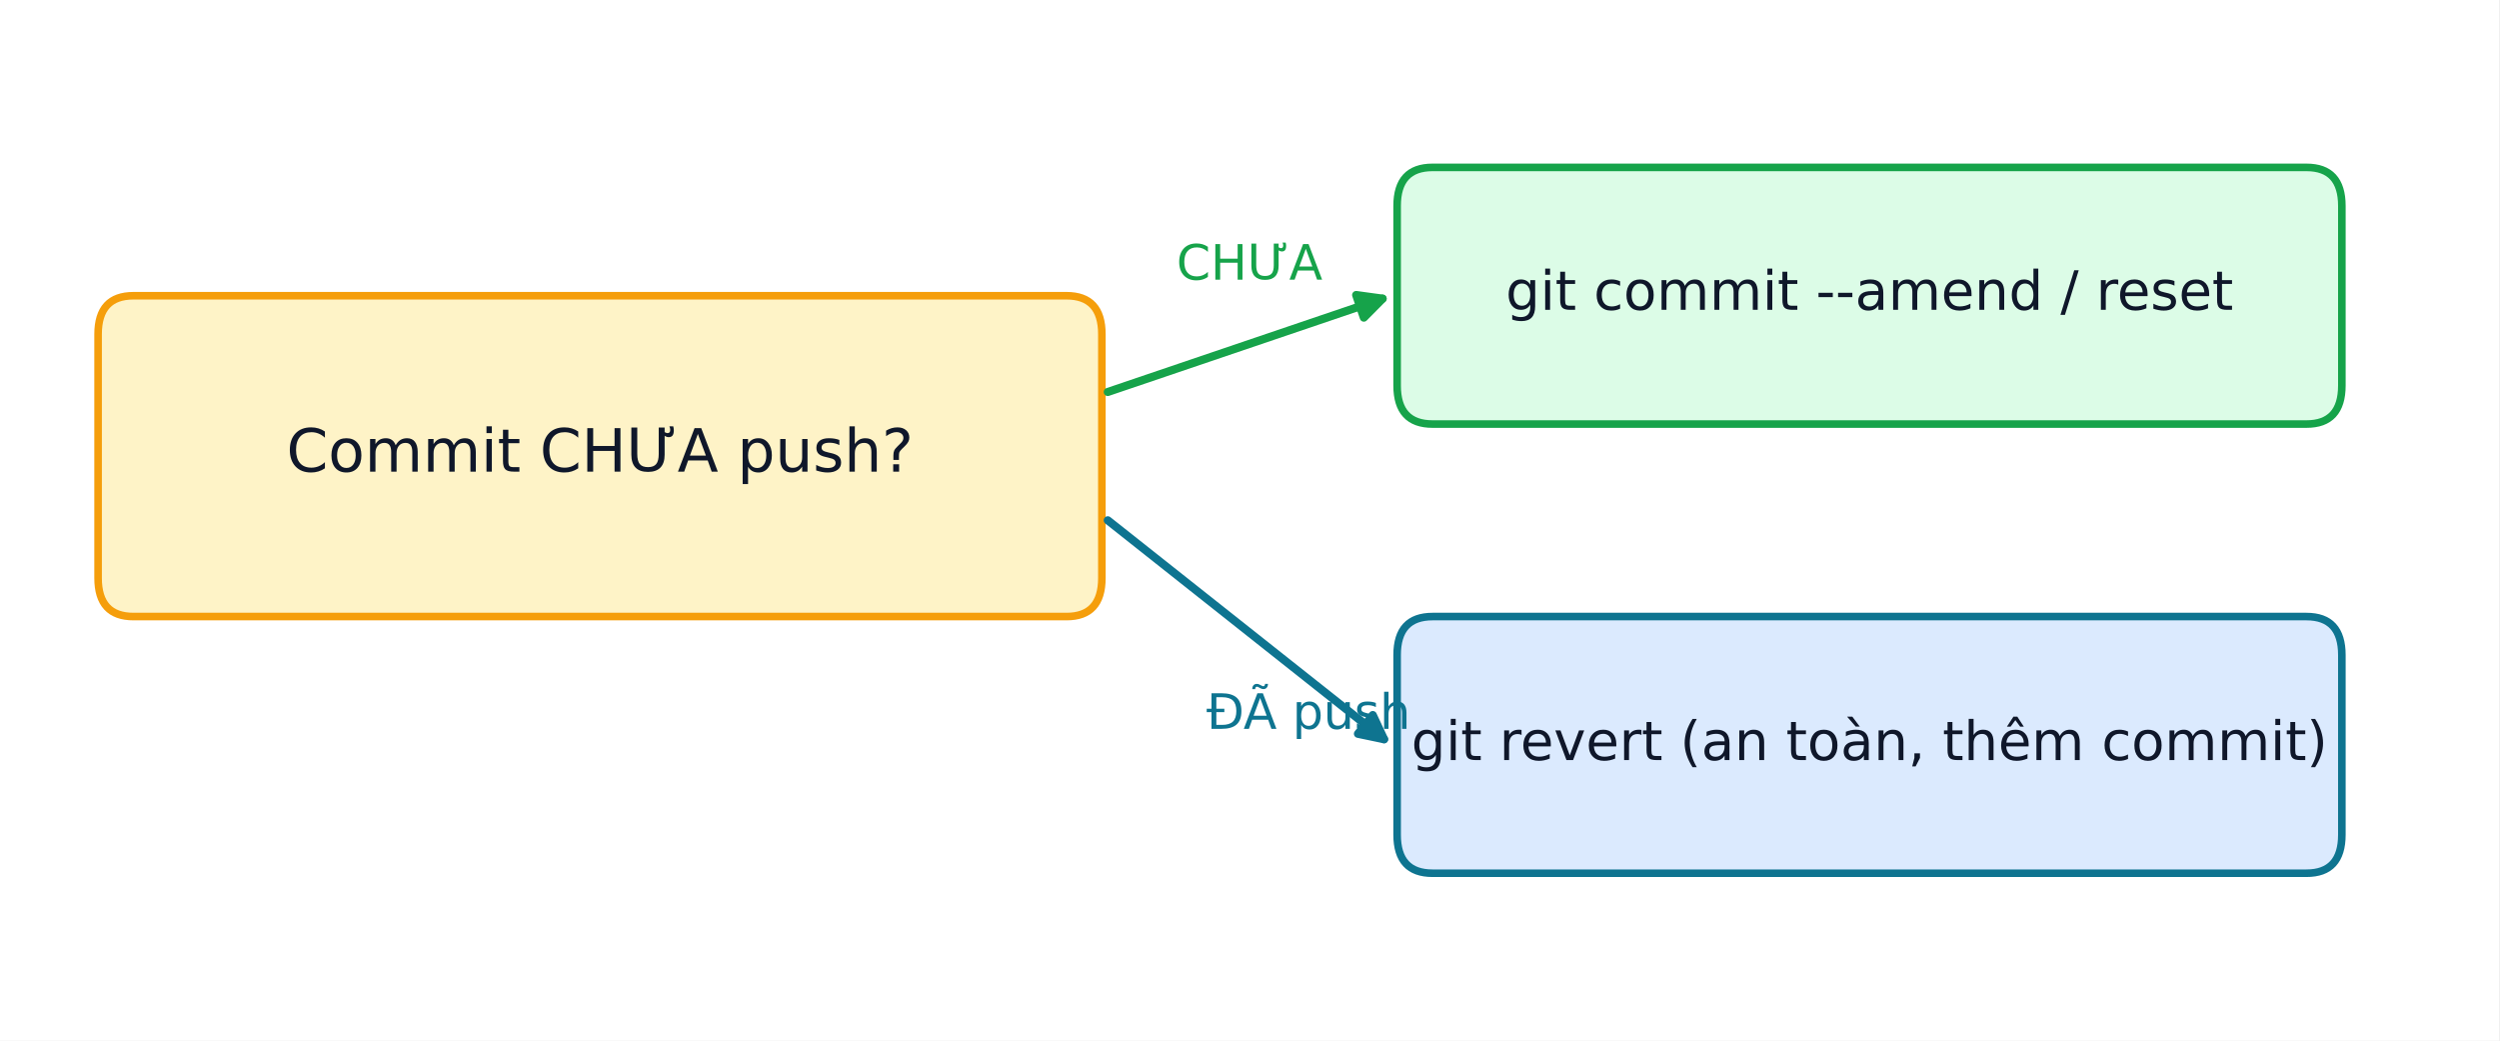
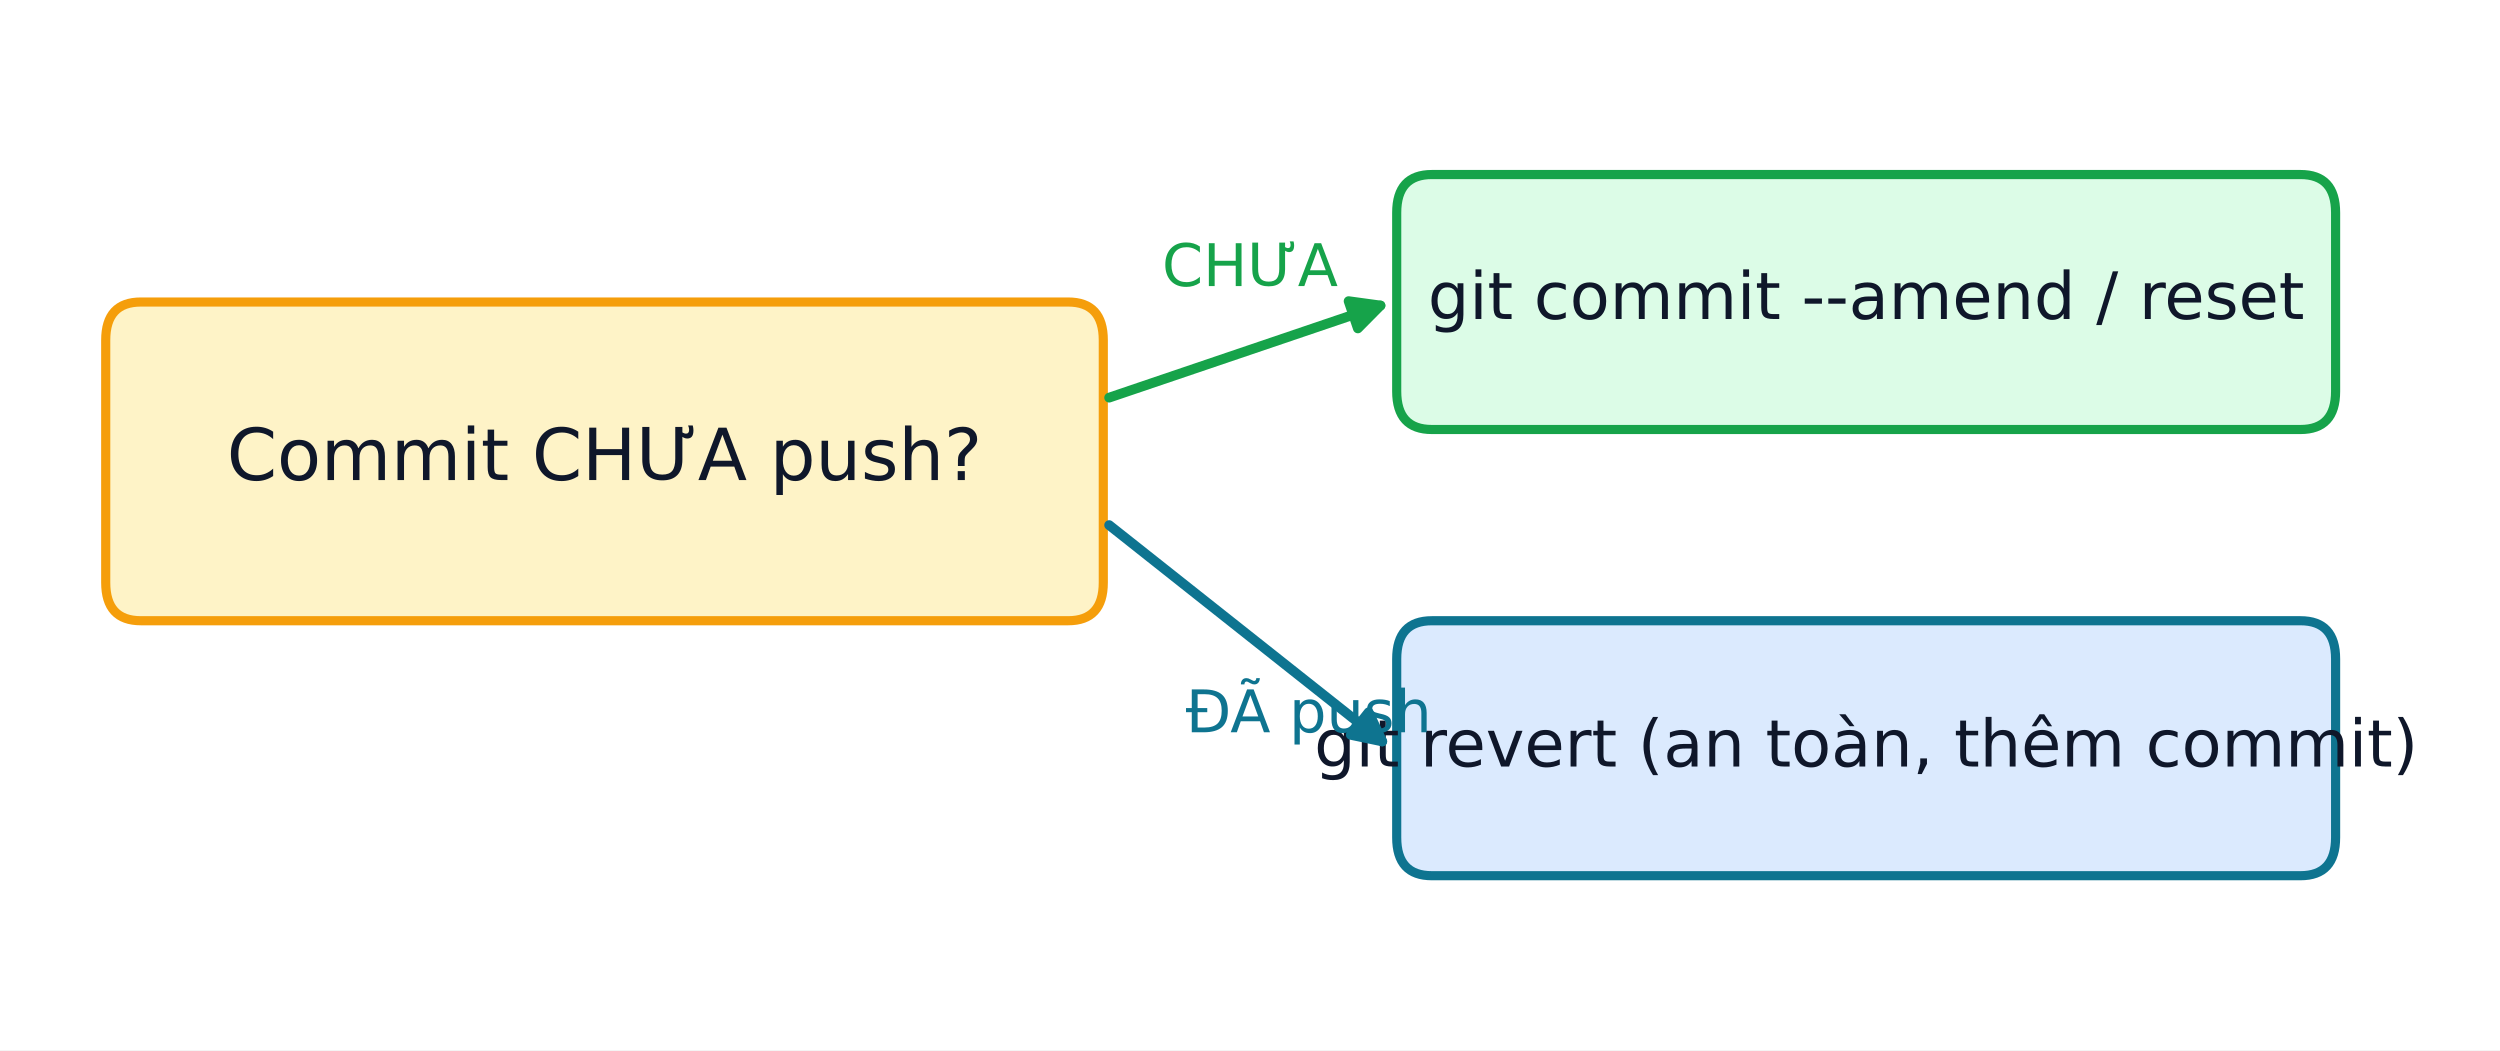
- <svg xmlns="http://www.w3.org/2000/svg" xmlns:xlink="http://www.w3.org/1999/xlink" width="460.8pt" height="191.808pt" viewBox="0 0 460.8 191.808" version="1.1">
+ <svg xmlns="http://www.w3.org/2000/svg" xmlns:xlink="http://www.w3.org/1999/xlink" width="382.68pt" height="160.762pt" viewBox="0 0 382.68 160.762" version="1.1">
  <defs>
    <style type="text/css">*{stroke-linejoin: round; stroke-linecap: butt}</style>
  </defs>
  <g id="figure_1">
    <g id="patch_1">
-       <path d="M 0 191.808  L 460.8 191.808  L 460.8 0  L 0 0  z " style="fill: #ffffff" />
+       <path d="M 0 160.762  L 382.68 160.762  L 382.68 0  L 0 0  z " style="fill: #ffffff" />
    </g>
    <g id="axes_1">
      <g id="patch_2">
-         <path d="M 24.62 113.645  L 196.648 113.645  Q 203.18 113.645 203.18 106.548  L 203.18 61.605  Q 203.18 54.509 196.648 54.509  L 24.62 54.509  Q 18.088 54.509 18.088 61.605  L 18.088 106.548  Q 18.088 113.645 24.62 113.645  z " clip-path="url(#pf7af5efee6)" style="fill: #fef3c7; stroke: #f59e0b; stroke-width: 1.4; stroke-linejoin: miter" />
+         <path d="M 21.572 95.017  L 163.494 95.017  Q 168.884 95.017 168.884 89.162  L 168.884 52.084  Q 168.884 46.23 163.494 46.23  L 21.572 46.23  Q 16.182 46.23 16.182 52.084  L 16.182 89.162  Q 16.182 95.017 21.572 95.017  z " clip-path="url(#p0e08068d11)" style="fill: #fef3c7; stroke: #f59e0b; stroke-width: 1.4; stroke-linejoin: miter" />
      </g>
      <g id="patch_3">
-         <path d="M 264.152 78.163  L 425.292 78.163  Q 431.824 78.163 431.824 71.067  L 431.824 37.951  Q 431.824 30.854 425.292 30.854  L 264.152 30.854  Q 257.62 30.854 257.62 37.951  L 257.62 71.067  Q 257.62 78.163 264.152 78.163  z " clip-path="url(#pf7af5efee6)" style="fill: #dcfce7; stroke: #16a34a; stroke-width: 1.4; stroke-linejoin: miter" />
+         <path d="M 219.186 65.745  L 352.126 65.745  Q 357.515 65.745 357.515 59.89  L 357.515 32.569  Q 357.515 26.715 352.126 26.715  L 219.186 26.715  Q 213.796 26.715 213.796 32.569  L 213.796 59.89  Q 213.796 65.745 219.186 65.745  z " clip-path="url(#p0e08068d11)" style="fill: #dcfce7; stroke: #16a34a; stroke-width: 1.4; stroke-linejoin: miter" />
      </g>
      <g id="patch_4">
-         <path d="M 264.152 160.954  L 425.292 160.954  Q 431.824 160.954 431.824 153.857  L 431.824 120.741  Q 431.824 113.645 425.292 113.645  L 264.152 113.645  Q 257.62 113.645 257.62 120.741  L 257.62 153.857  Q 257.62 160.954 264.152 160.954  z " clip-path="url(#pf7af5efee6)" style="fill: #dbeafe; stroke: #0e7490; stroke-width: 1.4; stroke-linejoin: miter" />
+         <path d="M 219.186 134.047  L 352.126 134.047  Q 357.515 134.047 357.515 128.192  L 357.515 100.871  Q 357.515 95.017 352.126 95.017  L 219.186 95.017  Q 213.796 95.017 213.796 100.871  L 213.796 128.192  Q 213.796 134.047 219.186 134.047  z " clip-path="url(#p0e08068d11)" style="fill: #dbeafe; stroke: #0e7490; stroke-width: 1.4; stroke-linejoin: miter" />
      </g>
      <g id="text_1">
-         <g style="fill: #0f172a" transform="translate(52.82829 86.93465) scale(0.11 -0.11)">
+         <g style="fill: #0f172a" transform="translate(34.72731 73.48121) scale(0.11 -0.11)">
          <defs>
            <path id="DejaVuSans-26" d="M 4122 4306  L 4122 3641  Q 3803 3938 3442 4084  Q 3081 4231 2675 4231  Q 1875 4231 1450 3742  Q 1025 3253 1025 2328  Q 1025 1406 1450 917  Q 1875 428 2675 428  Q 3081 428 3442 575  Q 3803 722 4122 1019  L 4122 359  Q 3791 134 3420 21  Q 3050 -91 2638 -91  Q 1578 -91 968 557  Q 359 1206 359 2328  Q 359 3453 968 4101  Q 1578 4750 2638 4750  Q 3056 4750 3426 4639  Q 3797 4528 4122 4306  z " transform="scale(0.015625)" />
            <path id="DejaVuSans-52" d="M 1959 3097  Q 1497 3097 1228 2736  Q 959 2375 959 1747  Q 959 1119 1226 758  Q 1494 397 1959 397  Q 2419 397 2687 759  Q 2956 1122 2956 1747  Q 2956 2369 2687 2733  Q 2419 3097 1959 3097  z M 1959 3584  Q 2709 3584 3137 3096  Q 3566 2609 3566 1747  Q 3566 888 3137 398  Q 2709 -91 1959 -91  Q 1206 -91 779 398  Q 353 888 353 1747  Q 353 2609 779 3096  Q 1206 3584 1959 3584  z " transform="scale(0.015625)" />
            <path id="DejaVuSans-50" d="M 3328 2828  Q 3544 3216 3844 3400  Q 4144 3584 4550 3584  Q 5097 3584 5394 3201  Q 5691 2819 5691 2113  L 5691 0  L 5113 0  L 5113 2094  Q 5113 2597 4934 2840  Q 4756 3084 4391 3084  Q 3944 3084 3684 2787  Q 3425 2491 3425 1978  L 3425 0  L 2847 0  L 2847 2094  Q 2847 2600 2669 2842  Q 2491 3084 2119 3084  Q 1678 3084 1418 2786  Q 1159 2488 1159 1978  L 1159 0  L 581 0  L 581 3500  L 1159 3500  L 1159 2956  Q 1356 3278 1631 3431  Q 1906 3584 2284 3584  Q 2666 3584 2933 3390  Q 3200 3197 3328 2828  z " transform="scale(0.015625)" />
            <path id="DejaVuSans-4c" d="M 603 3500  L 1178 3500  L 1178 0  L 603 0  L 603 3500  z M 603 4863  L 1178 4863  L 1178 4134  L 603 4134  L 603 4863  z " transform="scale(0.015625)" />
            <path id="DejaVuSans-57" d="M 1172 4494  L 1172 3500  L 2356 3500  L 2356 3053  L 1172 3053  L 1172 1153  Q 1172 725 1289 603  Q 1406 481 1766 481  L 2356 481  L 2356 0  L 1766 0  Q 1100 0 847 248  Q 594 497 594 1153  L 594 3053  L 172 3053  L 172 3500  L 594 3500  L 594 4494  L 1172 4494  z " transform="scale(0.015625)" />
            <path id="DejaVuSans-3" transform="scale(0.015625)" />
            <path id="DejaVuSans-2b" d="M 628 4666  L 1259 4666  L 1259 2753  L 3553 2753  L 3553 4666  L 4184 4666  L 4184 0  L 3553 0  L 3553 2222  L 1259 2222  L 1259 0  L 628 0  L 628 4666  z " transform="scale(0.015625)" />
            <path id="DejaVuSans-171" d="M 540 4729  L 1175 4729  L 1175 1894  Q 1175 1144 1446 814  Q 1718 485 2328 485  Q 2934 485 3206 814  Q 3478 1144 3478 1894  L 3478 4729  L 4112 4729  L 4112 1816  Q 4112 904 3660 438  Q 3209 -28 2328 -28  Q 1443 -28 991 438  Q 540 904 540 1816  L 540 4729  z M 3863 4035  L 3863 4407  Q 4054 4266 4191 4199  Q 4329 4132 4425 4132  Q 4569 4132 4641 4218  Q 4713 4304 4713 4472  Q 4713 4572 4689 4669  Q 4666 4766 4619 4863  L 5035 4863  Q 5066 4744 5081 4638  Q 5097 4532 5097 4438  Q 5097 4057 4961 3877  Q 4826 3697 4535 3697  Q 4385 3697 4221 3780  Q 4057 3863 3863 4035  z " transform="scale(0.015625)" />
            <path id="DejaVuSans-24" d="M 2188 4044  L 1331 1722  L 3047 1722  L 2188 4044  z M 1831 4666  L 2547 4666  L 4325 0  L 3669 0  L 3244 1197  L 1141 1197  L 716 0  L 50 0  L 1831 4666  z " transform="scale(0.015625)" />
            <path id="DejaVuSans-53" d="M 1159 525  L 1159 -1331  L 581 -1331  L 581 3500  L 1159 3500  L 1159 2969  Q 1341 3281 1617 3432  Q 1894 3584 2278 3584  Q 2916 3584 3314 3078  Q 3713 2572 3713 1747  Q 3713 922 3314 415  Q 2916 -91 2278 -91  Q 1894 -91 1617 61  Q 1341 213 1159 525  z M 3116 1747  Q 3116 2381 2855 2742  Q 2594 3103 2138 3103  Q 1681 3103 1420 2742  Q 1159 2381 1159 1747  Q 1159 1113 1420 752  Q 1681 391 2138 391  Q 2594 391 2855 752  Q 3116 1113 3116 1747  z " transform="scale(0.015625)" />
            <path id="DejaVuSans-58" d="M 544 1381  L 544 3500  L 1119 3500  L 1119 1403  Q 1119 906 1312 657  Q 1506 409 1894 409  Q 2359 409 2629 706  Q 2900 1003 2900 1516  L 2900 3500  L 3475 3500  L 3475 0  L 2900 0  L 2900 538  Q 2691 219 2414 64  Q 2138 -91 1772 -91  Q 1169 -91 856 284  Q 544 659 544 1381  z M 1991 3584  L 1991 3584  z " transform="scale(0.015625)" />
            <path id="DejaVuSans-56" d="M 2834 3397  L 2834 2853  Q 2591 2978 2328 3040  Q 2066 3103 1784 3103  Q 1356 3103 1142 2972  Q 928 2841 928 2578  Q 928 2378 1081 2264  Q 1234 2150 1697 2047  L 1894 2003  Q 2506 1872 2764 1633  Q 3022 1394 3022 966  Q 3022 478 2636 193  Q 2250 -91 1575 -91  Q 1294 -91 989 -36  Q 684 19 347 128  L 347 722  Q 666 556 975 473  Q 1284 391 1588 391  Q 1994 391 2212 530  Q 2431 669 2431 922  Q 2431 1156 2273 1281  Q 2116 1406 1581 1522  L 1381 1569  Q 847 1681 609 1914  Q 372 2147 372 2553  Q 372 3047 722 3315  Q 1072 3584 1716 3584  Q 2034 3584 2315 3537  Q 2597 3491 2834 3397  z " transform="scale(0.015625)" />
            <path id="DejaVuSans-4b" d="M 3513 2113  L 3513 0  L 2938 0  L 2938 2094  Q 2938 2591 2744 2837  Q 2550 3084 2163 3084  Q 1697 3084 1428 2787  Q 1159 2491 1159 1978  L 1159 0  L 581 0  L 581 4863  L 1159 4863  L 1159 2956  Q 1366 3272 1645 3428  Q 1925 3584 2291 3584  Q 2894 3584 3203 3211  Q 3513 2838 3513 2113  z " transform="scale(0.015625)" />
            <path id="DejaVuSans-22" d="M 1222 794  L 1856 794  L 1856 0  L 1222 0  L 1222 794  z M 1838 1253  L 1241 1253  L 1241 1734  Q 1241 2050 1328 2253  Q 1416 2456 1697 2725  L 1978 3003  Q 2156 3169 2236 3316  Q 2316 3463 2316 3616  Q 2316 3894 2111 4066  Q 1906 4238 1569 4238  Q 1322 4238 1042 4128  Q 763 4019 459 3809  L 459 4397  Q 753 4575 1054 4662  Q 1356 4750 1678 4750  Q 2253 4750 2601 4447  Q 2950 4144 2950 3647  Q 2950 3409 2837 3195  Q 2725 2981 2444 2713  L 2169 2444  Q 2022 2297 1961 2214  Q 1900 2131 1875 2053  Q 1856 1988 1847 1894  Q 1838 1800 1838 1638  L 1838 1253  z " transform="scale(0.015625)" />
          </defs>
          <use xlink:href="#DejaVuSans-26" />
          <use xlink:href="#DejaVuSans-52" transform="translate(69.82812 0)" />
          <use xlink:href="#DejaVuSans-50" transform="translate(131.0156 0)" />
          <use xlink:href="#DejaVuSans-50" transform="translate(228.4219 0)" />
          <use xlink:href="#DejaVuSans-4c" transform="translate(325.8281 0)" />
          <use xlink:href="#DejaVuSans-57" transform="translate(353.6094 0)" />
          <use xlink:href="#DejaVuSans-3" transform="translate(392.8125 0)" />
          <use xlink:href="#DejaVuSans-26" transform="translate(424.5938 0)" />
          <use xlink:href="#DejaVuSans-2b" transform="translate(494.4219 0)" />
          <use xlink:href="#DejaVuSans-171" transform="translate(569.625 0)" />
          <use xlink:href="#DejaVuSans-24" transform="translate(655.4219 0)" />
          <use xlink:href="#DejaVuSans-3" transform="translate(723.8281 0)" />
          <use xlink:href="#DejaVuSans-53" transform="translate(755.6094 0)" />
          <use xlink:href="#DejaVuSans-58" transform="translate(819.0938 0)" />
          <use xlink:href="#DejaVuSans-56" transform="translate(882.4688 0)" />
          <use xlink:href="#DejaVuSans-4b" transform="translate(934.5625 0)" />
          <use xlink:href="#DejaVuSans-22" transform="translate(997.9375 0)" />
        </g>
      </g>
      <g id="text_2">
-         <g style="fill: #0f172a" transform="translate(277.6345 57.10685) scale(0.1 -0.1)">
+         <g style="fill: #0f172a" transform="translate(218.5681 48.82781) scale(0.1 -0.1)">
          <defs>
            <path id="DejaVuSans-4a" d="M 2906 1791  Q 2906 2416 2648 2759  Q 2391 3103 1925 3103  Q 1463 3103 1205 2759  Q 947 2416 947 1791  Q 947 1169 1205 825  Q 1463 481 1925 481  Q 2391 481 2648 825  Q 2906 1169 2906 1791  z M 3481 434  Q 3481 -459 3084 -895  Q 2688 -1331 1869 -1331  Q 1566 -1331 1297 -1286  Q 1028 -1241 775 -1147  L 775 -588  Q 1028 -725 1275 -790  Q 1522 -856 1778 -856  Q 2344 -856 2625 -561  Q 2906 -266 2906 331  L 2906 616  Q 2728 306 2450 153  Q 2172 0 1784 0  Q 1141 0 747 490  Q 353 981 353 1791  Q 353 2603 747 3093  Q 1141 3584 1784 3584  Q 2172 3584 2450 3431  Q 2728 3278 2906 2969  L 2906 3500  L 3481 3500  L 3481 434  z " transform="scale(0.015625)" />
            <path id="DejaVuSans-46" d="M 3122 3366  L 3122 2828  Q 2878 2963 2633 3030  Q 2388 3097 2138 3097  Q 1578 3097 1268 2742  Q 959 2388 959 1747  Q 959 1106 1268 751  Q 1578 397 2138 397  Q 2388 397 2633 464  Q 2878 531 3122 666  L 3122 134  Q 2881 22 2623 -34  Q 2366 -91 2075 -91  Q 1284 -91 818 406  Q 353 903 353 1747  Q 353 2603 823 3093  Q 1294 3584 2113 3584  Q 2378 3584 2631 3529  Q 2884 3475 3122 3366  z " transform="scale(0.015625)" />
            <path id="DejaVuSans-10" d="M 313 2009  L 1997 2009  L 1997 1497  L 313 1497  L 313 2009  z " transform="scale(0.015625)" />
            <path id="DejaVuSans-44" d="M 2194 1759  Q 1497 1759 1228 1600  Q 959 1441 959 1056  Q 959 750 1161 570  Q 1363 391 1709 391  Q 2188 391 2477 730  Q 2766 1069 2766 1631  L 2766 1759  L 2194 1759  z M 3341 1997  L 3341 0  L 2766 0  L 2766 531  Q 2569 213 2275 61  Q 1981 -91 1556 -91  Q 1019 -91 701 211  Q 384 513 384 1019  Q 384 1609 779 1909  Q 1175 2209 1959 2209  L 2766 2209  L 2766 2266  Q 2766 2663 2505 2880  Q 2244 3097 1772 3097  Q 1472 3097 1187 3025  Q 903 2953 641 2809  L 641 3341  Q 956 3463 1253 3523  Q 1550 3584 1831 3584  Q 2591 3584 2966 3190  Q 3341 2797 3341 1997  z " transform="scale(0.015625)" />
            <path id="DejaVuSans-48" d="M 3597 1894  L 3597 1613  L 953 1613  Q 991 1019 1311 708  Q 1631 397 2203 397  Q 2534 397 2845 478  Q 3156 559 3463 722  L 3463 178  Q 3153 47 2828 -22  Q 2503 -91 2169 -91  Q 1331 -91 842 396  Q 353 884 353 1716  Q 353 2575 817 3079  Q 1281 3584 2069 3584  Q 2775 3584 3186 3129  Q 3597 2675 3597 1894  z M 3022 2063  Q 3016 2534 2758 2815  Q 2500 3097 2075 3097  Q 1594 3097 1305 2825  Q 1016 2553 972 2059  L 3022 2063  z " transform="scale(0.015625)" />
            <path id="DejaVuSans-51" d="M 3513 2113  L 3513 0  L 2938 0  L 2938 2094  Q 2938 2591 2744 2837  Q 2550 3084 2163 3084  Q 1697 3084 1428 2787  Q 1159 2491 1159 1978  L 1159 0  L 581 0  L 581 3500  L 1159 3500  L 1159 2956  Q 1366 3272 1645 3428  Q 1925 3584 2291 3584  Q 2894 3584 3203 3211  Q 3513 2838 3513 2113  z " transform="scale(0.015625)" />
            <path id="DejaVuSans-47" d="M 2906 2969  L 2906 4863  L 3481 4863  L 3481 0  L 2906 0  L 2906 525  Q 2725 213 2448 61  Q 2172 -91 1784 -91  Q 1150 -91 751 415  Q 353 922 353 1747  Q 353 2572 751 3078  Q 1150 3584 1784 3584  Q 2172 3584 2448 3432  Q 2725 3281 2906 2969  z M 947 1747  Q 947 1113 1208 752  Q 1469 391 1925 391  Q 2381 391 2643 752  Q 2906 1113 2906 1747  Q 2906 2381 2643 2742  Q 2381 3103 1925 3103  Q 1469 3103 1208 2742  Q 947 2381 947 1747  z " transform="scale(0.015625)" />
            <path id="DejaVuSans-12" d="M 1625 4666  L 2156 4666  L 531 -594  L 0 -594  L 1625 4666  z " transform="scale(0.015625)" />
            <path id="DejaVuSans-55" d="M 2631 2963  Q 2534 3019 2420 3045  Q 2306 3072 2169 3072  Q 1681 3072 1420 2755  Q 1159 2438 1159 1844  L 1159 0  L 581 0  L 581 3500  L 1159 3500  L 1159 2956  Q 1341 3275 1631 3429  Q 1922 3584 2338 3584  Q 2397 3584 2469 3576  Q 2541 3569 2628 3553  L 2631 2963  z " transform="scale(0.015625)" />
          </defs>
          <use xlink:href="#DejaVuSans-4a" />
          <use xlink:href="#DejaVuSans-4c" transform="translate(63.48438 0)" />
          <use xlink:href="#DejaVuSans-57" transform="translate(91.26562 0)" />
          <use xlink:href="#DejaVuSans-3" transform="translate(130.4688 0)" />
          <use xlink:href="#DejaVuSans-46" transform="translate(162.25 0)" />
          <use xlink:href="#DejaVuSans-52" transform="translate(217.2344 0)" />
          <use xlink:href="#DejaVuSans-50" transform="translate(278.4219 0)" />
          <use xlink:href="#DejaVuSans-50" transform="translate(375.8281 0)" />
          <use xlink:href="#DejaVuSans-4c" transform="translate(473.2344 0)" />
          <use xlink:href="#DejaVuSans-57" transform="translate(501.0156 0)" />
          <use xlink:href="#DejaVuSans-3" transform="translate(540.2188 0)" />
          <use xlink:href="#DejaVuSans-10" transform="translate(572 0)" />
          <use xlink:href="#DejaVuSans-10" transform="translate(608.0781 0)" />
          <use xlink:href="#DejaVuSans-44" transform="translate(644.1562 0)" />
          <use xlink:href="#DejaVuSans-50" transform="translate(705.4375 0)" />
          <use xlink:href="#DejaVuSans-48" transform="translate(802.8438 0)" />
          <use xlink:href="#DejaVuSans-51" transform="translate(864.375 0)" />
          <use xlink:href="#DejaVuSans-47" transform="translate(927.75 0)" />
          <use xlink:href="#DejaVuSans-3" transform="translate(991.2344 0)" />
          <use xlink:href="#DejaVuSans-12" transform="translate(1023.016 0)" />
          <use xlink:href="#DejaVuSans-3" transform="translate(1056.703 0)" />
          <use xlink:href="#DejaVuSans-55" transform="translate(1088.484 0)" />
          <use xlink:href="#DejaVuSans-48" transform="translate(1127.391 0)" />
          <use xlink:href="#DejaVuSans-56" transform="translate(1188.922 0)" />
          <use xlink:href="#DejaVuSans-48" transform="translate(1241.016 0)" />
          <use xlink:href="#DejaVuSans-57" transform="translate(1302.547 0)" />
        </g>
      </g>
      <g id="text_3">
-         <g style="fill: #0f172a" transform="translate(260.2298 140.0972) scale(0.1 -0.1)">
+         <g style="fill: #0f172a" transform="translate(201.1634 117.3299) scale(0.1 -0.1)">
          <defs>
            <path id="DejaVuSans-59" d="M 191 3500  L 800 3500  L 1894 563  L 2988 3500  L 3597 3500  L 2284 0  L 1503 0  L 191 3500  z " transform="scale(0.015625)" />
            <path id="DejaVuSans-b" d="M 1984 4856  Q 1566 4138 1362 3434  Q 1159 2731 1159 2009  Q 1159 1288 1364 580  Q 1569 -128 1984 -844  L 1484 -844  Q 1016 -109 783 600  Q 550 1309 550 2009  Q 550 2706 781 3412  Q 1013 4119 1484 4856  L 1984 4856  z " transform="scale(0.015625)" />
            <path id="DejaVuSans-a2" d="M 2194 1759  Q 1497 1759 1228 1600  Q 959 1441 959 1056  Q 959 750 1161 570  Q 1363 391 1709 391  Q 2188 391 2477 730  Q 2766 1069 2766 1631  L 2766 1759  L 2194 1759  z M 3341 1997  L 3341 0  L 2766 0  L 2766 531  Q 2569 213 2275 61  Q 1981 -91 1556 -91  Q 1019 -91 701 211  Q 384 513 384 1019  Q 384 1609 779 1909  Q 1175 2209 1959 2209  L 2766 2209  L 2766 2266  Q 2766 2663 2505 2880  Q 2244 3097 1772 3097  Q 1472 3097 1187 3025  Q 903 2953 641 2809  L 641 3341  Q 956 3463 1253 3523  Q 1550 3584 1831 3584  Q 2591 3584 2966 3190  Q 3341 2797 3341 1997  z M 1403 5119  L 2284 3950  L 1806 3950  L 787 5119  L 1403 5119  z " transform="scale(0.015625)" />
            <path id="DejaVuSans-f" d="M 750 794  L 1409 794  L 1409 256  L 897 -744  L 494 -744  L 750 256  L 750 794  z " transform="scale(0.015625)" />
            <path id="DejaVuSans-ac" d="M 3597 1894  L 3597 1613  L 953 1613  Q 991 1019 1311 708  Q 1631 397 2203 397  Q 2534 397 2845 478  Q 3156 559 3463 722  L 3463 178  Q 3153 47 2828 -22  Q 2503 -91 2169 -91  Q 1331 -91 842 396  Q 353 884 353 1716  Q 353 2575 817 3079  Q 1281 3584 2069 3584  Q 2775 3584 3186 3129  Q 3597 2675 3597 1894  z M 3022 2063  Q 3016 2534 2758 2815  Q 2500 3097 2075 3097  Q 1594 3097 1305 2825  Q 1016 2553 972 2059  L 3022 2063  z M 1803 5119  L 2265 5119  L 3031 3944  L 2597 3944  L 2034 4709  L 1472 3944  L 1037 3944  L 1803 5119  z " transform="scale(0.015625)" />
            <path id="DejaVuSans-c" d="M 513 4856  L 1013 4856  Q 1481 4119 1714 3412  Q 1947 2706 1947 2009  Q 1947 1309 1714 600  Q 1481 -109 1013 -844  L 513 -844  Q 928 -128 1133 580  Q 1338 1288 1338 2009  Q 1338 2731 1133 3434  Q 928 4138 513 4856  z " transform="scale(0.015625)" />
          </defs>
          <use xlink:href="#DejaVuSans-4a" />
          <use xlink:href="#DejaVuSans-4c" transform="translate(63.48438 0)" />
          <use xlink:href="#DejaVuSans-57" transform="translate(91.26562 0)" />
          <use xlink:href="#DejaVuSans-3" transform="translate(130.4688 0)" />
          <use xlink:href="#DejaVuSans-55" transform="translate(162.25 0)" />
          <use xlink:href="#DejaVuSans-48" transform="translate(201.1562 0)" />
          <use xlink:href="#DejaVuSans-59" transform="translate(262.6875 0)" />
          <use xlink:href="#DejaVuSans-48" transform="translate(321.875 0)" />
          <use xlink:href="#DejaVuSans-55" transform="translate(383.4062 0)" />
          <use xlink:href="#DejaVuSans-57" transform="translate(424.5156 0)" />
          <use xlink:href="#DejaVuSans-3" transform="translate(463.7188 0)" />
          <use xlink:href="#DejaVuSans-b" transform="translate(495.5 0)" />
          <use xlink:href="#DejaVuSans-44" transform="translate(534.5156 0)" />
          <use xlink:href="#DejaVuSans-51" transform="translate(595.7969 0)" />
          <use xlink:href="#DejaVuSans-3" transform="translate(659.1719 0)" />
          <use xlink:href="#DejaVuSans-57" transform="translate(690.9531 0)" />
          <use xlink:href="#DejaVuSans-52" transform="translate(730.1562 0)" />
          <use xlink:href="#DejaVuSans-a2" transform="translate(791.3438 0)" />
          <use xlink:href="#DejaVuSans-51" transform="translate(852.625 0)" />
          <use xlink:href="#DejaVuSans-f" transform="translate(916 0)" />
          <use xlink:href="#DejaVuSans-3" transform="translate(947.7812 0)" />
          <use xlink:href="#DejaVuSans-57" transform="translate(979.5625 0)" />
          <use xlink:href="#DejaVuSans-4b" transform="translate(1018.766 0)" />
          <use xlink:href="#DejaVuSans-ac" transform="translate(1082.141 0)" />
          <use xlink:href="#DejaVuSans-50" transform="translate(1143.672 0)" />
          <use xlink:href="#DejaVuSans-3" transform="translate(1241.078 0)" />
          <use xlink:href="#DejaVuSans-46" transform="translate(1272.859 0)" />
          <use xlink:href="#DejaVuSans-52" transform="translate(1327.844 0)" />
          <use xlink:href="#DejaVuSans-50" transform="translate(1389.031 0)" />
          <use xlink:href="#DejaVuSans-50" transform="translate(1486.438 0)" />
          <use xlink:href="#DejaVuSans-4c" transform="translate(1583.844 0)" />
          <use xlink:href="#DejaVuSans-57" transform="translate(1611.625 0)" />
          <use xlink:href="#DejaVuSans-c" transform="translate(1650.828 0)" />
        </g>
      </g>
      <g id="patch_5">
-         <path d="M 204.269 72.25  Q 230.4 63.379 254.943 55.048  " style="fill: none; stroke: #16a34a; stroke-width: 1.5; stroke-linecap: round" />
-         <path d="M 250.069 54.379  L 254.943 55.048  L 251.483 58.545  z " style="fill: #16a34a; stroke: #16a34a; stroke-width: 1.5; stroke-linecap: round" />
+         <path d="M 169.782 60.866  Q 191.34 53.548 211.31 46.769  " style="fill: none; stroke: #16a34a; stroke-width: 1.5; stroke-linecap: round" />
+         <path d="M 206.436 46.1  L 211.31 46.769  L 207.851 50.266  z " style="fill: #16a34a; stroke: #16a34a; stroke-width: 1.5; stroke-linecap: round" />
      </g>
      <g id="text_4">
-         <g style="fill: #16a34a" transform="translate(216.9345 51.552) scale(0.09 -0.09)">
+         <g style="fill: #16a34a" transform="translate(177.8745 43.7904) scale(0.09 -0.09)">
          <use xlink:href="#DejaVuSans-26" />
          <use xlink:href="#DejaVuSans-2b" transform="translate(69.82812 0)" />
          <use xlink:href="#DejaVuSans-171" transform="translate(145.0312 0)" />
          <use xlink:href="#DejaVuSans-24" transform="translate(230.8281 0)" />
        </g>
      </g>
      <g id="patch_6">
-         <path d="M 204.269 95.904  Q 230.4 116.602 255.216 136.258  " style="fill: none; stroke: #0e7490; stroke-width: 1.5; stroke-linecap: round" />
-         <path d="M 253.133 131.801  L 255.216 136.258  L 250.401 135.251  z " style="fill: #0e7490; stroke: #0e7490; stroke-width: 1.5; stroke-linecap: round" />
+         <path d="M 169.782 80.381  Q 191.34 97.456 211.583 113.491  " style="fill: none; stroke: #0e7490; stroke-width: 1.5; stroke-linecap: round" />
+         <path d="M 209.5 109.034  L 211.583 113.491  L 206.768 112.483  z " style="fill: #0e7490; stroke: #0e7490; stroke-width: 1.5; stroke-linecap: round" />
      </g>
      <g id="text_5">
-         <g style="fill: #0e7490" transform="translate(222.4666 134.3424) scale(0.09 -0.09)">
+         <g style="fill: #0e7490" transform="translate(181.5012 112.0925) scale(0.09 -0.09)">
          <defs>
            <path id="DejaVuSans-d2" d="M 659 4666  L 1959 4666  Q 3313 4666 3947 4102  Q 4581 3538 4581 2338  Q 4581 1131 3945 565  Q 3309 0 1959 0  L 659 0  L 659 2188  L 31 2188  L 31 2638  L 659 2638  L 659 4666  z M 1294 4147  L 1294 2638  L 2344 2638  L 2344 2188  L 1294 2188  L 1294 519  L 2053 519  Q 3019 519 3467 956  Q 3916 1394 3916 2338  Q 3916 3275 3467 3711  Q 3019 4147 2053 4147  L 1294 4147  z " transform="scale(0.015625)" />
            <path id="DejaVuSans-85" d="M 2188 4044  L 1331 1722  L 3047 1722  L 2188 4044  z M 1831 4666  L 2547 4666  L 4325 0  L 3669 0  L 3244 1197  L 1141 1197  L 716 0  L 50 0  L 1831 4666  z M 2175 5344  L 1997 5447  Q 1919 5491 1870 5508  Q 1822 5525 1785 5525  Q 1672 5525 1609 5447  Q 1547 5369 1547 5229  L 1547 5210  L 1157 5210  Q 1157 5525 1318 5709  Q 1479 5894 1747 5894  Q 1860 5894 1955 5869  Q 2050 5844 2200 5760  L 2379 5666  Q 2450 5625 2503 5606  Q 2557 5588 2604 5588  Q 2704 5588 2766 5667  Q 2829 5747 2829 5875  L 2829 5894  L 3219 5894  Q 3213 5582 3052 5396  Q 2891 5210 2629 5210  Q 2522 5210 2430 5235  Q 2338 5260 2175 5344  z " transform="scale(0.015625)" />
          </defs>
          <use xlink:href="#DejaVuSans-d2" />
          <use xlink:href="#DejaVuSans-85" transform="translate(75.73438 0)" />
          <use xlink:href="#DejaVuSans-3" transform="translate(144.1406 0)" />
          <use xlink:href="#DejaVuSans-53" transform="translate(175.9219 0)" />
          <use xlink:href="#DejaVuSans-58" transform="translate(239.4062 0)" />
          <use xlink:href="#DejaVuSans-56" transform="translate(302.7812 0)" />
          <use xlink:href="#DejaVuSans-4b" transform="translate(354.875 0)" />
        </g>
      </g>
    </g>
  </g>
  <defs>
-     <clipPath id="pf7af5efee6">
-       <rect x="7.2" y="7.2" width="446.4" height="177.408" />
+     <clipPath id="p0e08068d11">
+       <rect x="7.2" y="7.2" width="368.28" height="146.362" />
    </clipPath>
  </defs>
</svg>
